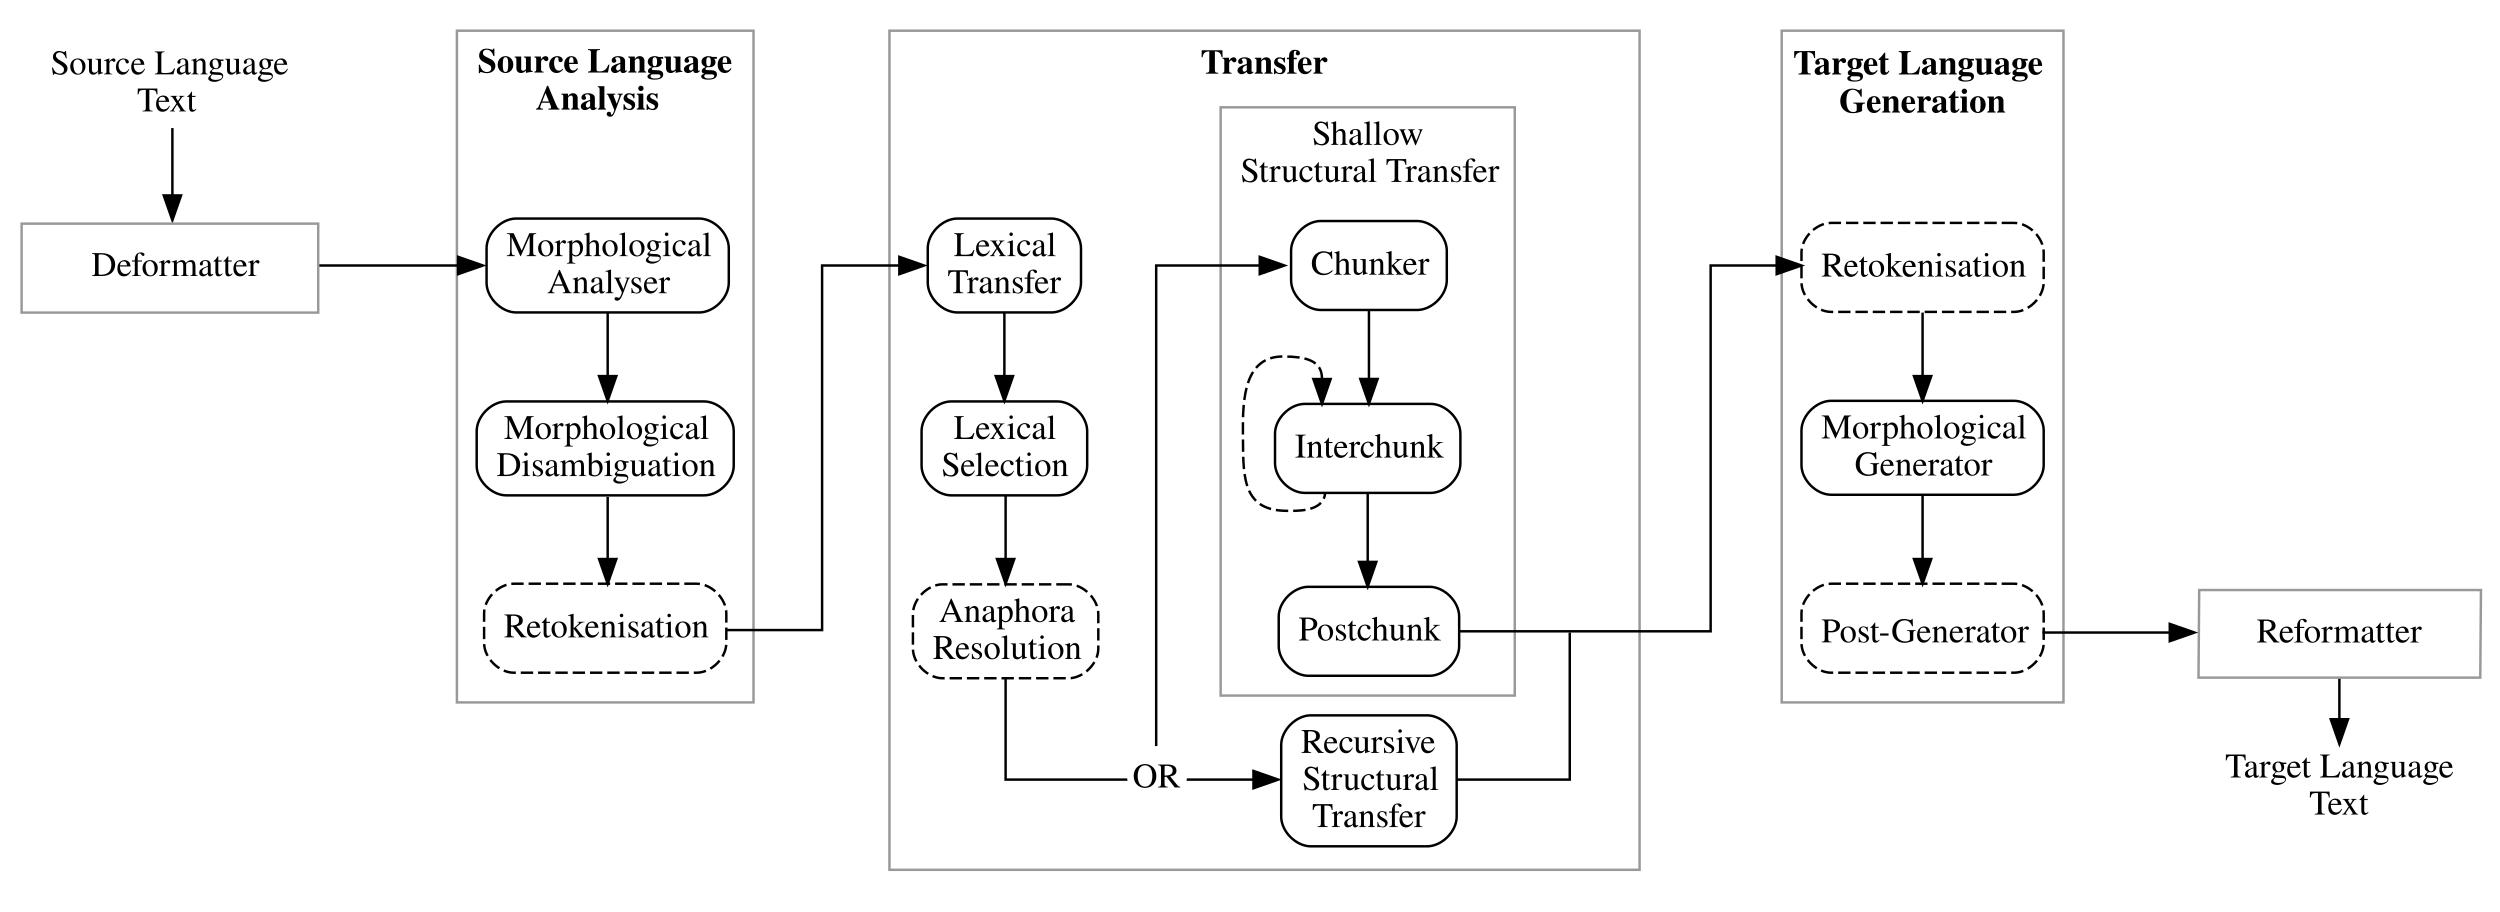
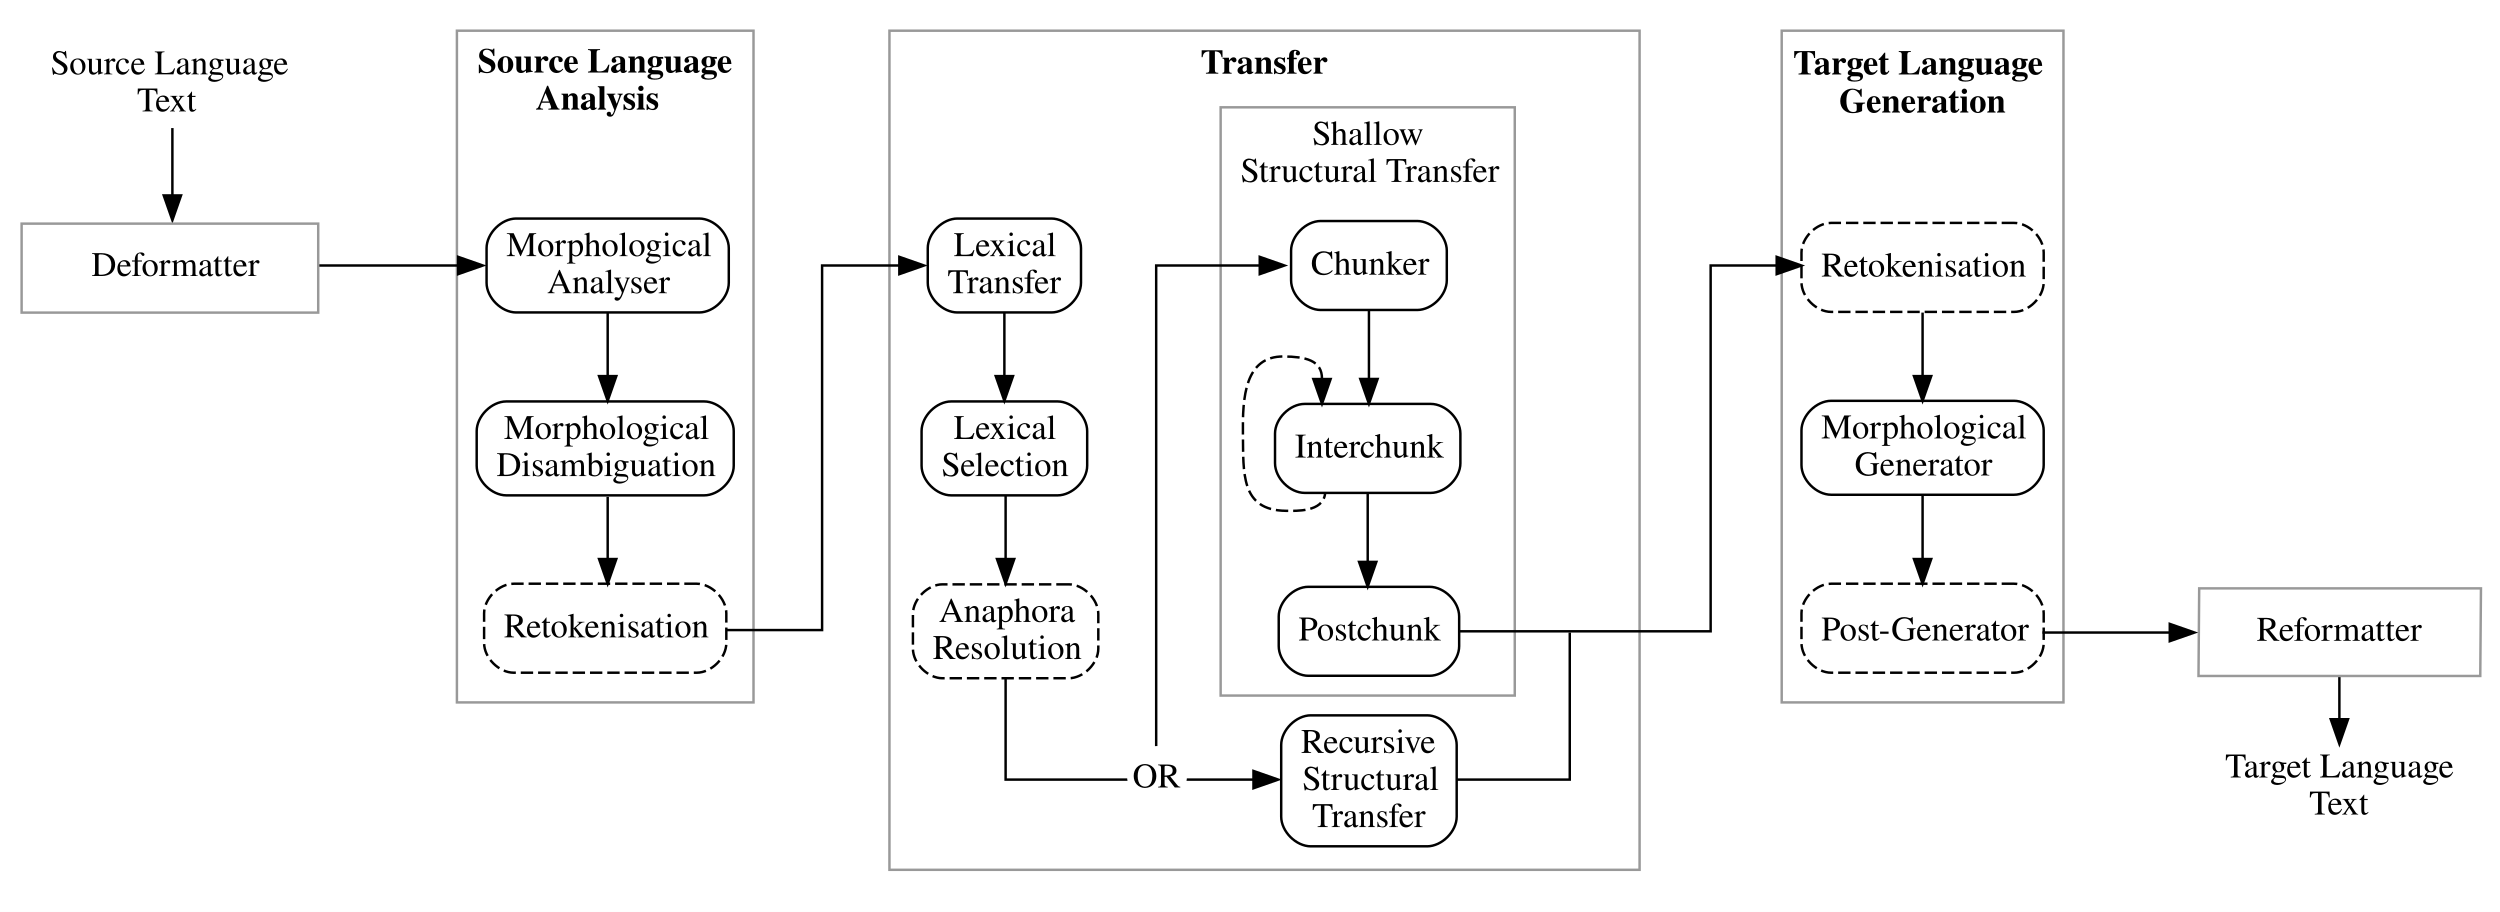
<svg xmlns="http://www.w3.org/2000/svg" width="1011.481pt" height="368.95pt" viewBox="0 0 1011.481 368.95" version="1.1" id="svg302">
  <defs id="defs306" />
  <polygon fill="#ffffff" stroke="transparent" points="-4,-415 1000,-415 1000,4 -4,4 " id="polygon4" transform="matrix(1.007451,0,0,0.8805501,4.029803,365.4283)" />
  <g id="edge3-4" class="edge" transform="rotate(90,275.6529,398.843)">
-     <path fill="none" stroke="#000000" d="m 151.242,-272 h 16.917" id="path56-0" />
+     <path fill="none" stroke="#000000" d="m 150.233,-272 17.926,0" id="path56-0" />
    <polygon fill="#000000" stroke="#000000" points="182.94,-272 172.94,-268.5 172.94,-275.5 " id="polygon58-3" transform="translate(-5.137716)" />
  </g>
  <path id="polygon8" style="fill:none;stroke:#999999;stroke-opacity:1" d="M 304.863,12.42 V 284.19 h -120 V 12.42 Z" />
  <text text-anchor="start" x="193.246" y="29.34" font-family="Times, serif" font-size="14px" id="text10" style="font-style:normal;font-variant:normal;font-weight:bold;font-stretch:normal;font-family:Times, serif;-inkscape-font-specification:'Times, serif Bold'">Source Language</text>
  <text text-anchor="start" x="216.746" y="44.34" font-family="Times, serif" font-size="14px" id="text12" style="font-style:normal;font-variant:normal;font-weight:bold;font-stretch:normal;font-family:Times, serif;-inkscape-font-specification:'Times, serif Bold'">Analysis</text>
  <path id="polygon17" style="fill:none;stroke:#999999;stroke-width:1;stroke-miterlimit:4;stroke-dasharray:none;stroke-opacity:1" d="M 663.363,12.42 V 351.92 h -303.5 V 12.42 Z" />
  <text text-anchor="start" x="485.721" y="29.808" font-family="Times, serif" font-size="14px" id="text19" style="font-style:normal;font-variant:normal;font-weight:bold;font-stretch:normal;font-family:Times, serif;-inkscape-font-specification:'Times, serif Bold';stroke-width:1;stroke-miterlimit:4;stroke-dasharray:none">Transfer</text>
  <g id="clust3" class="cluster" transform="translate(30.36342,379.4201)">
    <polygon fill="none" stroke="#000000" points="463.5,-98 463.5,-336 582.5,-336 582.5,-98 " id="polygon24" style="stroke:#999999;stroke-opacity:1" />
    <text text-anchor="start" x="500.5" y="-320.8" font-family="Times, serif" font-size="14px" id="text26">Shallow</text>
    <text text-anchor="start" x="471.5" y="-305.8" font-family="Times, serif" font-size="14px" id="text28">Structural Transfer</text>
  </g>
  <g id="g1081" transform="translate(175.635,-20.52024)">
    <path fill="none" stroke="#000000" d="m 107.228,108.94 c 0,0 -74,0 -74,0 -6,0 -12,6 -12,12 0,0 0,14 0,14 0,6 6,12 12,12 0,0 74,0 74,0 6,0 12,-6 12,-12 0,0 0,-14 0,-14 0,-6 -6,-12 -12,-12" id="path63" />
    <text text-anchor="start" x="29.228" y="124.14" font-family="Times, serif" font-size="14px" id="text65">Morphological</text>
    <text text-anchor="start" x="45.728" y="139.14" font-family="Times, serif" font-size="14px" id="text67">Analyser</text>
  </g>
  <g id="node4" class="node" transform="translate(30.36343,305.4201)">
    <path fill="none" stroke="#000000" d="m 254.5,-143 c 0,0 -80,0 -80,0 -6,0 -12,6 -12,12 0,0 0,14 0,14 0,6 6,12 12,12 0,0 80,0 80,0 6,0 12,-6 12,-12 0,0 0,-14 0,-14 0,-6 -6,-12 -12,-12" id="path79" />
    <text text-anchor="start" x="173.5" y="-127.8" font-family="Times, serif" font-size="14px" id="text81">Morphological</text>
    <text text-anchor="start" x="170.5" y="-112.8" font-family="Times, serif" font-size="14px" id="text83">Disambiguation</text>
  </g>
  <g id="edge5" class="edge" transform="translate(30.36343,305.4201)">
    <path fill="none" stroke="#000000" d="m 215.5,-178.94 c 0,0 0,25.69 0,25.69" id="path88" />
    <polygon fill="#000000" stroke="#000000" points="219,-153.25 215.5,-143.25 212,-153.25 " id="polygon90" />
  </g>
  <g id="node5" class="node" transform="translate(30.36343,296.6701)">
    <path fill="none" stroke="#000000" stroke-dasharray="5, 2" d="m 251.5,-60.5 c 0,0 -74,0 -74,0 -6,0 -12,6 -12,12 0,0 0,12 0,12 0,6 6,12 12,12 0,0 74,0 74,0 6,0 12,-6 12,-12 0,0 0,-12 0,-12 0,-6 -6,-12 -12,-12" id="path95" />
    <text text-anchor="start" x="173.5" y="-38.8" font-family="Times, serif" font-size="14px" id="text97">Retokenisation</text>
  </g>
  <g id="edge6" class="edge" transform="translate(31.36343,305.7301)">
    <path fill="none" stroke="#000000" d="m 214.5,-104.69 c 0,0 0,34.13 0,34.13" id="path102" />
    <polygon fill="#000000" stroke="#000000" points="214.5,-60.56 211,-70.56 218,-70.56 " id="polygon104" transform="translate(0,-9)" />
  </g>
  <g id="node6" class="node" transform="translate(34.86342,379.4201)">
    <path fill="none" stroke="#000000" d="m 390.5,-291 c 0,0 -38,0 -38,0 -6,0 -12,6 -12,12 0,0 0,14 0,14 0,6 6,12 12,12 0,0 38,0 38,0 6,0 12,-6 12,-12 0,0 0,-14 0,-14 0,-6 -6,-12 -12,-12" id="path109" />
    <text text-anchor="start" x="351" y="-275.8" font-family="Times, serif" font-size="14px" id="text111">Lexical</text>
    <text text-anchor="start" x="348.5" y="-260.8" font-family="Times, serif" font-size="14px" id="text113">Transfer</text>
  </g>
  <g id="edge7" class="edge" transform="translate(30.36342,379.4201)">
    <path fill="none" stroke="#000000" d="m 263.51,-124.5 h 38.74 V -272 h 31.25" id="path118" />
    <polygon fill="#000000" stroke="#000000" points="330.5,-275.5 340.5,-272 330.5,-268.5 " id="polygon120" transform="translate(3)" />
  </g>
  <g id="node7" class="node" transform="translate(34.86342,379.4201)">
    <path fill="none" stroke="#000000" d="m 393,-217 c 0,0 -43,0 -43,0 -6,0 -12,6 -12,12 0,0 0,14 0,14 0,6 6,12 12,12 0,0 43,0 43,0 6,0 12,-6 12,-12 0,0 0,-14 0,-14 0,-6 -6,-12 -12,-12" id="path125" />
    <text text-anchor="start" x="351" y="-201.8" font-family="Times, serif" font-size="14px" id="text127">Lexical</text>
    <text text-anchor="start" x="346" y="-186.8" font-family="Times, serif" font-size="14px" id="text129">Selection</text>
  </g>
  <g id="edge8" class="edge" transform="translate(34.86342,379.4201)">
    <path fill="none" stroke="#000000" d="m 371.5,-252.94 c 0,0 0,25.69 0,25.69" id="path134" />
    <polygon fill="#000000" stroke="#000000" points="371.5,-217.25 368,-227.25 375,-227.25 " id="polygon136" />
  </g>
  <g id="node8" class="node" transform="translate(30.36342,379.4201)">
    <path fill="none" stroke="#000000" stroke-dasharray="5, 2" d="m 402,-143 c 0,0 -51,0 -51,0 -6,0 -12,6 -12,12 0,0 0,14 0,14 0,6 6,12 12,12 0,0 51,0 51,0 6,0 12,-6 12,-12 0,0 0,-14 0,-14 0,-6 -6,-12 -12,-12" id="path141" />
    <text text-anchor="start" x="349.5" y="-127.8" font-family="Times, serif" font-size="14px" id="text143">Anaphora</text>
    <text text-anchor="start" x="347" y="-112.8" font-family="Times, serif" font-size="14px" id="text145">Resolution</text>
  </g>
  <g id="edge9" class="edge" transform="translate(34.86342,379.4201)">
    <path fill="none" stroke="#000000" d="m 372,-178.94 c 0,0 0,25.69 0,25.69" id="path150" />
    <polygon fill="#000000" stroke="#000000" points="372,-143.25 368.5,-153.25 375.5,-153.25 " id="polygon152" />
  </g>
  <g id="node9" class="node" transform="translate(43.36342,379.4201)">
    <path fill="none" stroke="#000000" d="m 530,-290 c 0,0 -39,0 -39,0 -6,0 -12,6 -12,12 0,0 0,12 0,12 0,6 6,12 12,12 0,0 39,0 39,0 6,0 12,-6 12,-12 0,0 0,-12 0,-12 0,-6 -6,-12 -12,-12" id="path157" />
    <text text-anchor="start" x="487" y="-268.3" font-family="Times, serif" font-size="14px" id="text159">Chunker</text>
  </g>
  <g id="edge15" class="edge" transform="translate(30.36342,379.4201)">
    <path fill="none" stroke="#000000" d="M 437.419,-64.209 V -272 H 479.32" id="path164" />
    <polygon fill="#000000" stroke="#000000" points="478.82,-263 468.82,-259.5 468.82,-266.5 " id="polygon166" transform="translate(10.5,-9)" />
  </g>
  <g id="node12" class="node" transform="translate(31.36342,358.4201)">
    <path fill="none" stroke="#000000" d="m 546,-69 c 0,0 -47,0 -47,0 -6,0 -12,6 -12,12 0,0 0,29 0,29 0,6 6,12 12,12 0,0 47,0 47,0 6,0 12,-6 12,-12 0,0 0,-29 0,-29 0,-6 -6,-12 -12,-12" id="path171" />
    <text text-anchor="start" x="495" y="-53.8" font-family="Times, serif" font-size="14px" id="text173">Recursive</text>
    <text text-anchor="start" x="495.5" y="-38.8" font-family="Times, serif" font-size="14px" id="text175">Structural</text>
    <text text-anchor="start" x="499.5" y="-23.8" font-family="Times, serif" font-size="14px" id="text177">Transfer</text>
  </g>
  <g id="edge10" class="edge" transform="translate(30.36342,379.4201)">
    <path fill="none" stroke="#000000" d="M 376.5,-104.69 V -64 h 100.28" id="path182" />
    <polygon fill="#000000" stroke="#000000" points="476.78,-67.5 486.78,-64 476.78,-60.5 " id="polygon184" />
  </g>
  <g id="node10" class="node" transform="translate(38.86342,379.4201)">
    <path fill="none" stroke="#000000" d="m 540,-216 c 0,0 -51,0 -51,0 -6,0 -12,6 -12,12 0,0 0,12 0,12 0,6 6,12 12,12 0,0 51,0 51,0 6,0 12,-6 12,-12 0,0 0,-12 0,-12 0,-6 -6,-12 -12,-12" id="path189" />
    <text text-anchor="start" x="485" y="-194.3" font-family="Times, serif" font-size="14px" id="text191">Interchunk</text>
  </g>
  <g id="edge1" class="edge" transform="translate(32.86342,379.4201)">
    <path fill="none" stroke="#000000" d="m 521,-253.71 c 0,0 0,27.63 0,27.63" id="path196" />
    <polygon fill="#000000" stroke="#000000" points="517.5,-226.08 524.5,-226.08 521,-216.08 " id="polygon198" />
  </g>
  <g id="edge19" class="edge" transform="translate(34.86342,379.4201)">
    <path fill="none" stroke="#000000" stroke-dasharray="5, 2" d="m 500,-226.07 c 0.116,-7.699 -6.837,-9.021 -15.479,-9.121 -15.724,-0.182 -16.727,16.553 -16.504,31.524 0.231,15.472 -1.036,30.693 17.293,30.916 4.384,0.053 14.975,0.525 15.932,-6.837" id="path203" />
    <polygon fill="#000000" stroke="#000000" points="496.5,-226.07 503.5,-226.07 500,-216.07 " id="polygon205" />
  </g>
  <g id="node11" class="node" transform="translate(31.36342,379.4201)">
    <path fill="none" stroke="#000000" d="m 547,-142 c 0,0 -49,0 -49,0 -6,0 -12,6 -12,12 0,0 0,12 0,12 0,6 6,12 12,12 0,0 49,0 49,0 6,0 12,-6 12,-12 0,0 0,-12 0,-12 0,-6 -6,-12 -12,-12" id="path210" />
    <text text-anchor="start" x="494" y="-120.3" font-family="Times, serif" font-size="14px" id="text212">Postchunk</text>
  </g>
  <g id="edge2" class="edge" transform="translate(34.36342,379.4201)">
    <path fill="none" stroke="#000000" d="m 519,-179.71 c 0,0 0,27.63 0,27.63" id="path217" />
    <polygon fill="#000000" stroke="#000000" points="522.5,-152.08 519,-142.08 515.5,-152.08 " id="polygon219" />
  </g>
  <g id="g1113" transform="translate(175.635,37.24974)">
    <path id="polygon33" style="fill:none;stroke:#999999;stroke-opacity:1" d="m 659.228,-24.83 v 271.77 h -114 V -24.83 Z" />
    <text text-anchor="start" x="602.137" y="-7.127" font-family="Times, serif" font-size="14px" id="text19-3" style="font-style:normal;font-variant:normal;font-weight:bold;font-stretch:normal;line-height:1.1;font-family:Times, serif;-inkscape-font-specification:'Times, serif Bold';stroke-width:1;stroke-miterlimit:4;stroke-dasharray:none">
      <tspan id="tspan1077" x="602.137" y="-7.127" style="text-align:center;text-anchor:middle">Target Language</tspan>
      <tspan id="tspan1079" x="602.137" y="8.273" style="text-align:center;text-anchor:middle">Generation</tspan>
    </text>
  </g>
  <g id="node13" class="node" transform="translate(12.36342,380.19)">
    <path fill="none" stroke="#000000" stroke-dasharray="5, 2" d="m 802.5,-290 c 0,0 -74,0 -74,0 -6,0 -12,6 -12,12 0,0 0,12 0,12 0,6 6,12 12,12 0,0 74,0 74,0 6,0 12,-6 12,-12 0,0 0,-12 0,-12 0,-6 -6,-12 -12,-12" id="path224" />
    <text text-anchor="start" x="724.5" y="-268.3" font-family="Times, serif" font-size="14px" id="text226">Retokenisation</text>
  </g>
  <g id="g1324" transform="translate(26.36342,-35.57992)">
    <path fill="none" stroke="#000000" d="M 563.102,351 H 608.75 v -59.5" id="path238" />
    <polygon fill="#000000" stroke="#000000" points="716.47,-278 706.47,-274.5 706.47,-281.5 " id="polygon240" transform="translate(-14,421)" />
  </g>
  <g id="node14" class="node" transform="translate(12.36342,379.1701)">
    <path fill="none" stroke="#000000" d="m 802.5,-217 c 0,0 -74,0 -74,0 -6,0 -12,6 -12,12 0,0 0,14 0,14 0,6 6,12 12,12 0,0 74,0 74,0 6,0 12,-6 12,-12 0,0 0,-14 0,-14 0,-6 -6,-12 -12,-12" id="path245" />
    <text text-anchor="start" x="724.5" y="-201.8" font-family="Times, serif" font-size="14px" id="text247">Morphological</text>
    <text text-anchor="start" x="738" y="-186.8" font-family="Times, serif" font-size="14px" id="text249">Generator</text>
  </g>
  <g id="edge11" class="edge" transform="translate(12.36342,380.19)">
    <path fill="none" stroke="#000000" d="m 765.5,-253.71 c 0,0 0,26.6 0,26.6" id="path254" />
    <polygon fill="#000000" stroke="#000000" points="769,-227.11 765.5,-217.11 762,-227.11 " id="polygon256" transform="translate(0,-0.9099879)" />
  </g>
-   <g id="node15" class="node" transform="translate(12.36342,380.19)">
-     <path fill="none" stroke="#000000" stroke-dasharray="5, 2" d="m 802.5,-144.02 c 0,0 -74,0 -74,0 -6,0 -12,6 -12,12 0,0 0,12 0,12 0,6 6,12 12,12 0,0 74,0 74,0 6,0 12,-6 12,-12 0,0 0,-12 0,-12 0,-6 -6,-12 -12,-12" id="path261" />
-     <text text-anchor="start" x="724.5" y="-120.3" font-family="Times, serif" font-size="14px" id="text263">Post-Generator</text>
+   <g id="g1201">
+     <path fill="none" stroke="#000000" stroke-dasharray="5, 2" d="m 814.863,236.17 c 0,0 -74,0 -74,0 -6,0 -12,6 -12,12 0,0 0,12 0,12 0,6 6,12 12,12 0,0 74,0 74,0 6,0 12,-6 12,-12 0,0 0,-12 0,-12 0,-6 -6,-12 -12,-12" id="path261" />
+     <text text-anchor="start" x="736.863" y="259.139" font-family="Times, serif" font-size="14px" id="text263">Post-Generator</text>
  </g>
  <g id="edge12" class="edge" transform="translate(12.36342,378.4001)">
    <path fill="none" stroke="#000000" d="M 765.5,-178.434 V -152.23" id="path268" />
    <polygon fill="#000000" stroke="#000000" points="765.5,-142.23 762,-152.23 769,-152.23 " id="polygon270" />
  </g>
-   <g id="node16" class="node" transform="translate(180.9958,298.7314)">
+   <g id="node16" class="node" transform="translate(180.9958,298.0585)">
    <text text-anchor="start" x="732" y="-38.8" font-family="Times, serif" font-size="14px" id="text277">Reformatter</text>
  </g>
  <g id="node17" class="node" transform="translate(5.29071,590.3495)">
    <text text-anchor="start" x="895" y="-275.8" font-family="Times, serif" font-size="14px" id="text289">Target Language</text>
    <text text-anchor="start" x="929" y="-260.8" font-family="Times, serif" font-size="14px" id="text291">Text</text>
  </g>
-   <path id="polygon33-1" style="fill:none;stroke:#999999;stroke-opacity:1" d="m 889.496,274.156 0.28,-35.425 h 114 l -0.28,35.425 z" />
+   <path id="polygon33-1" style="fill:none;stroke:#999999;stroke-opacity:1" d="m 889.496,273.483 0.28,-35.425 h 114 l -0.28,35.425 z" />
  <circle style="fill:#ffffff;fill-opacity:1;stroke:none;stroke-width:1;stroke-linecap:round;stroke-miterlimit:4;stroke-dasharray:none;stroke-opacity:1" id="path1505" cx="468.119" cy="313.953" r="12.112" />
  <text xml:space="preserve" style="font-style:normal;font-variant:normal;font-weight:normal;font-stretch:normal;font-size:14px;line-height:0.25;font-family:serif;-inkscape-font-specification:serif;letter-spacing:0px;word-spacing:0px;fill:#000000;fill-opacity:1;stroke:none;stroke-width:0.75" x="458.214" y="318.587" id="text1529">
    <tspan id="tspan1527" x="458.214" y="318.587" style="font-style:normal;font-variant:normal;font-weight:normal;font-stretch:normal;font-size:14px;font-family:Times, serif;-inkscape-font-specification:'Times, serif';stroke-width:0.75">OR</tspan>
  </text>
  <path fill="none" stroke="#000000" d="m 590.533,255.42 h 101.581 v -148 h 28.22" id="path238-4" />
  <g id="edge7-3" class="edge" transform="translate(-148.1366,379.4201)">
    <path fill="none" stroke="#000000" d="M 276.935,-272 H 333.5" id="path118-6" />
    <polygon fill="#000000" stroke="#000000" points="330.5,-268.5 330.5,-275.5 340.5,-272 " id="polygon120-2" transform="translate(3)" />
  </g>
  <g id="node1" class="node" transform="translate(12.43257,305.8836)">
    <text text-anchor="start" x="8" y="-275.8" font-family="Times, serif" font-size="14px" id="text42">Source Language</text>
    <text text-anchor="start" x="43" y="-260.8" font-family="Times, serif" font-size="14px" id="text44">Text</text>
  </g>
  <g id="edge3" class="edge" transform="rotate(90,-90.4108,-111.8428)">
    <path fill="none" stroke="#000000" d="M 73.25,-272 H 101.124" id="path56" />
    <polygon fill="#000000" stroke="#000000" points="182.94,-272 172.94,-268.5 172.94,-275.5 " id="polygon58" transform="translate(-72.43437)" />
  </g>
  <g id="g1445" transform="translate(-9.267267,13.22561)">
    <text text-anchor="start" x="46.264" y="98.454" font-family="Times, serif" font-size="14px" id="text51">Deformatter</text>
    <path id="polygon8-9" style="fill:none;stroke:#999999;stroke-opacity:1" d="m 138.014,77.254 v 36 h -120 v -36 z" />
  </g>
  <g id="edge7-8" class="edge" transform="translate(562.863,379.4201)">
    <path fill="none" stroke="#000000" d="m 263.51,-123.5 h 51.571" id="path118-9" />
    <polygon fill="#000000" stroke="#000000" points="340.5,-272 330.5,-268.5 330.5,-275.5 " id="polygon120-20" transform="translate(-15.48936,148.5)" />
  </g>
</svg>
